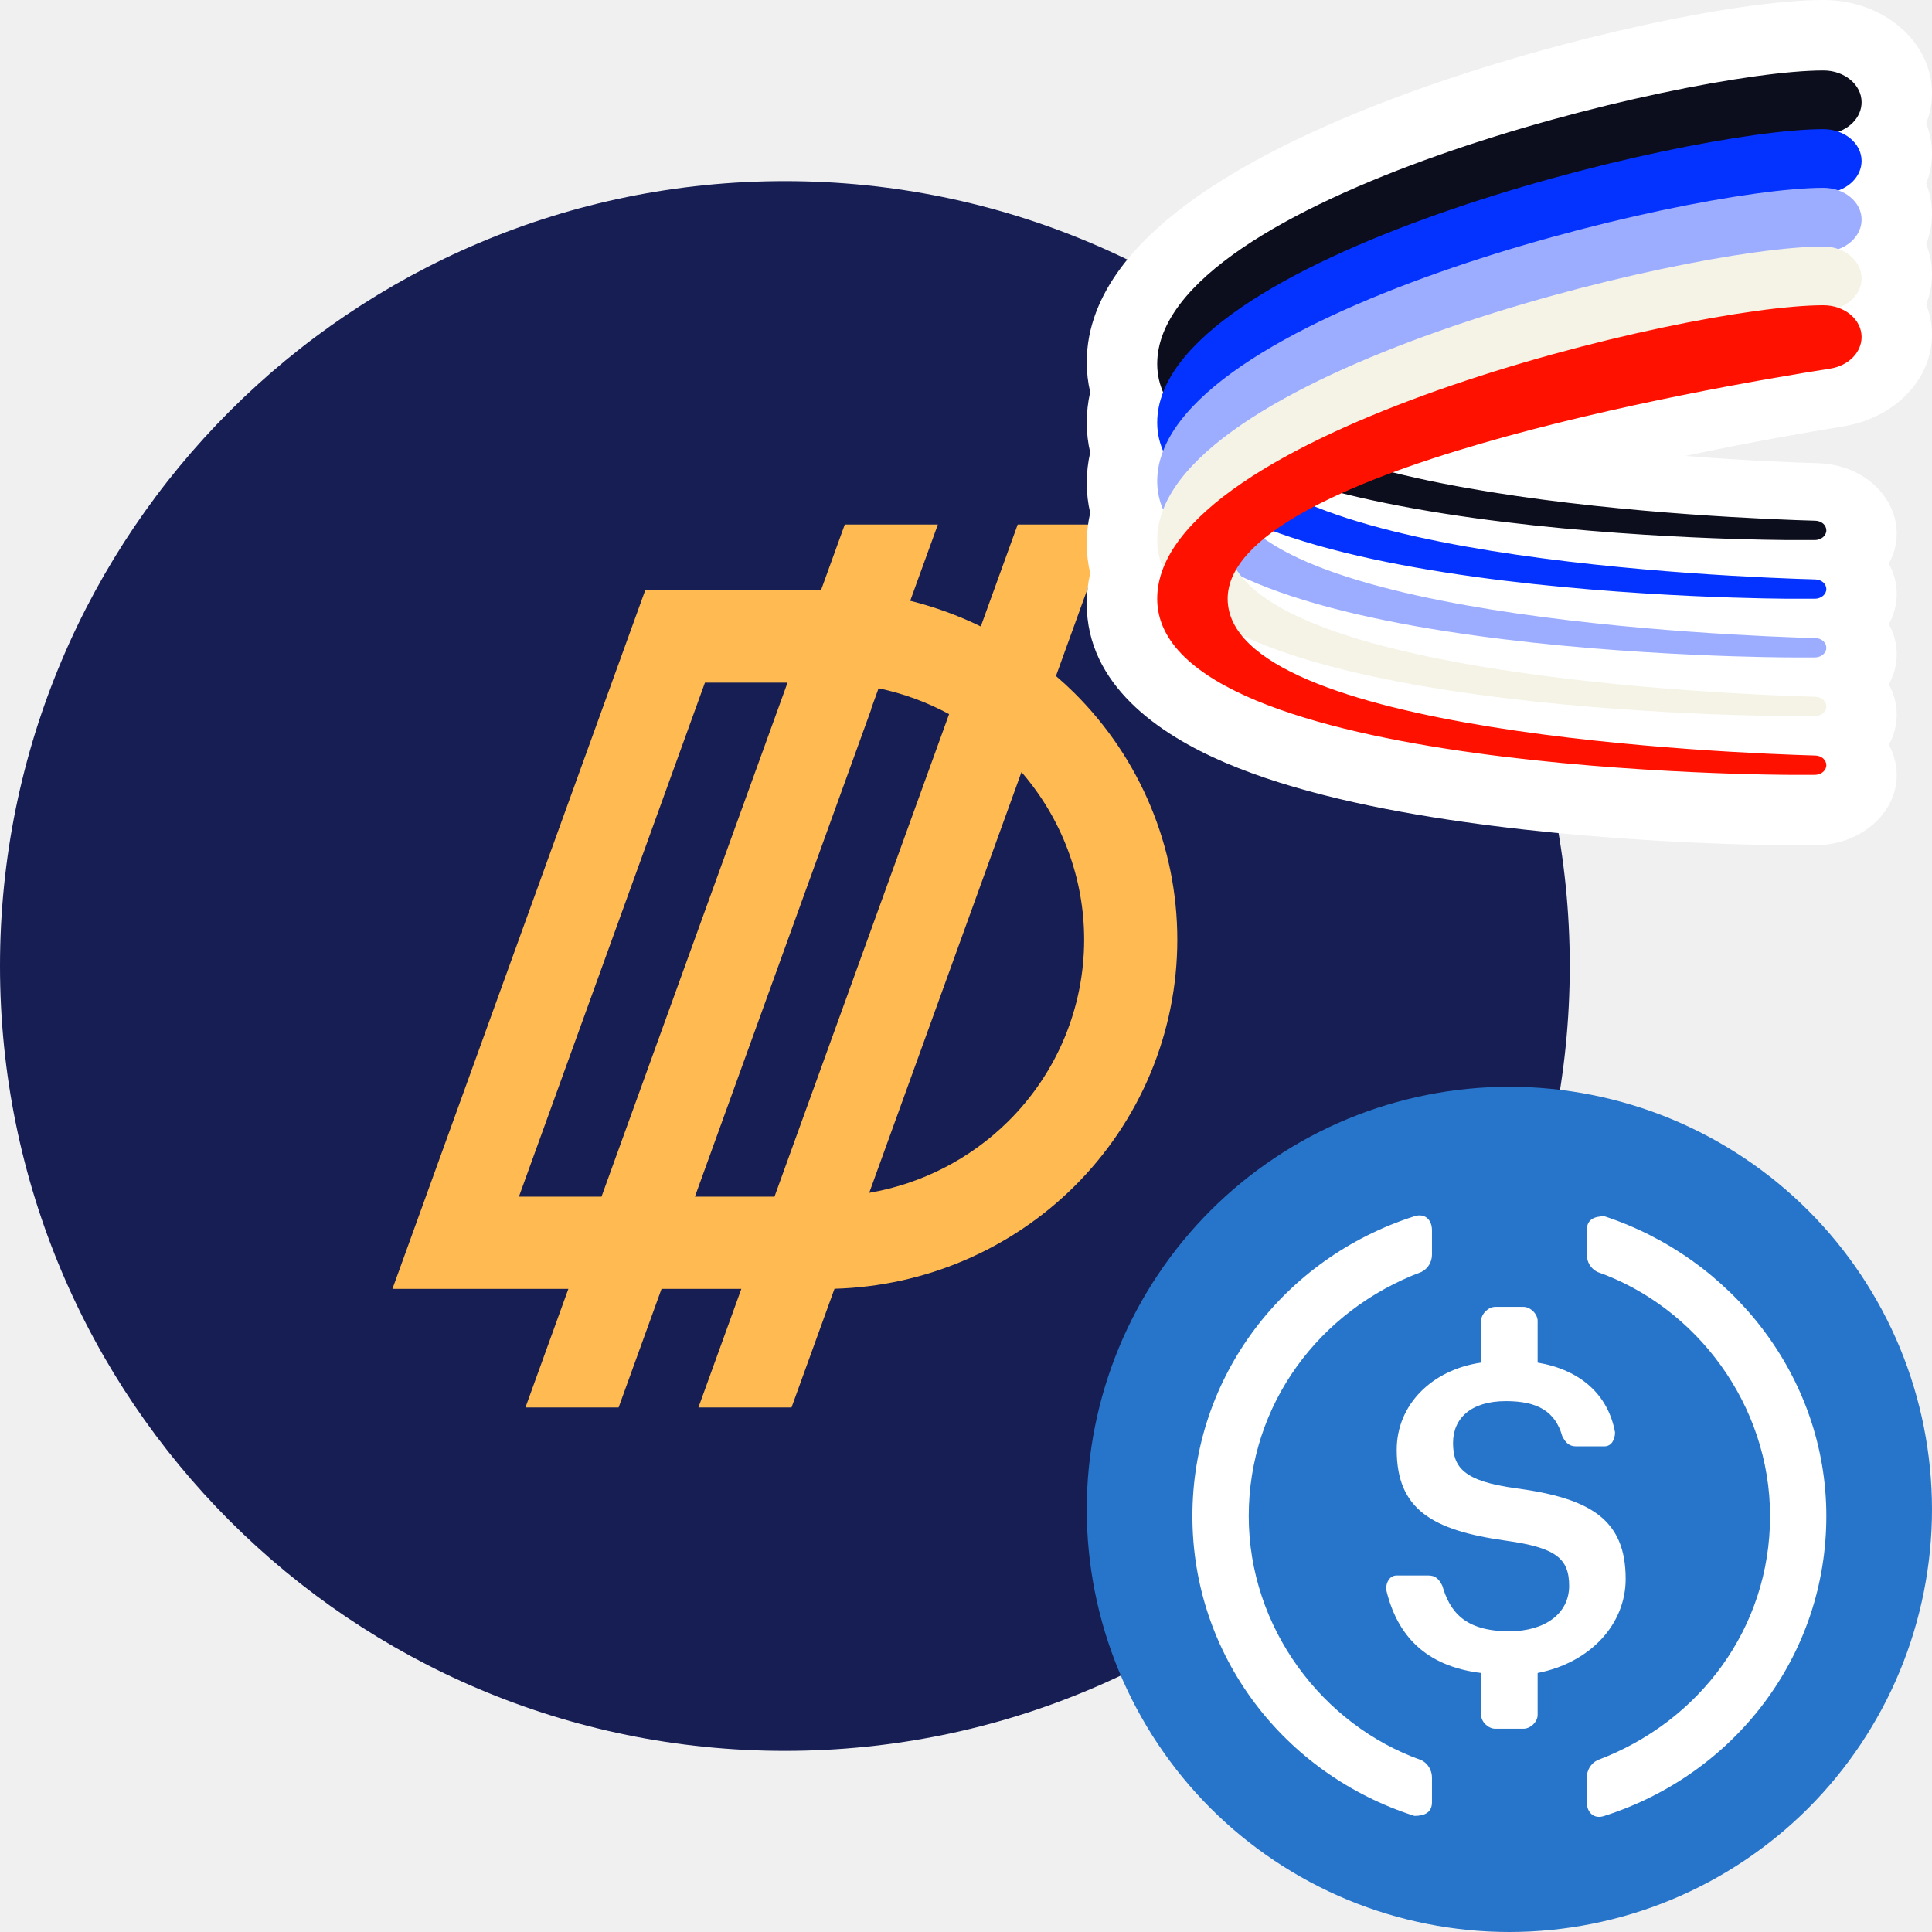
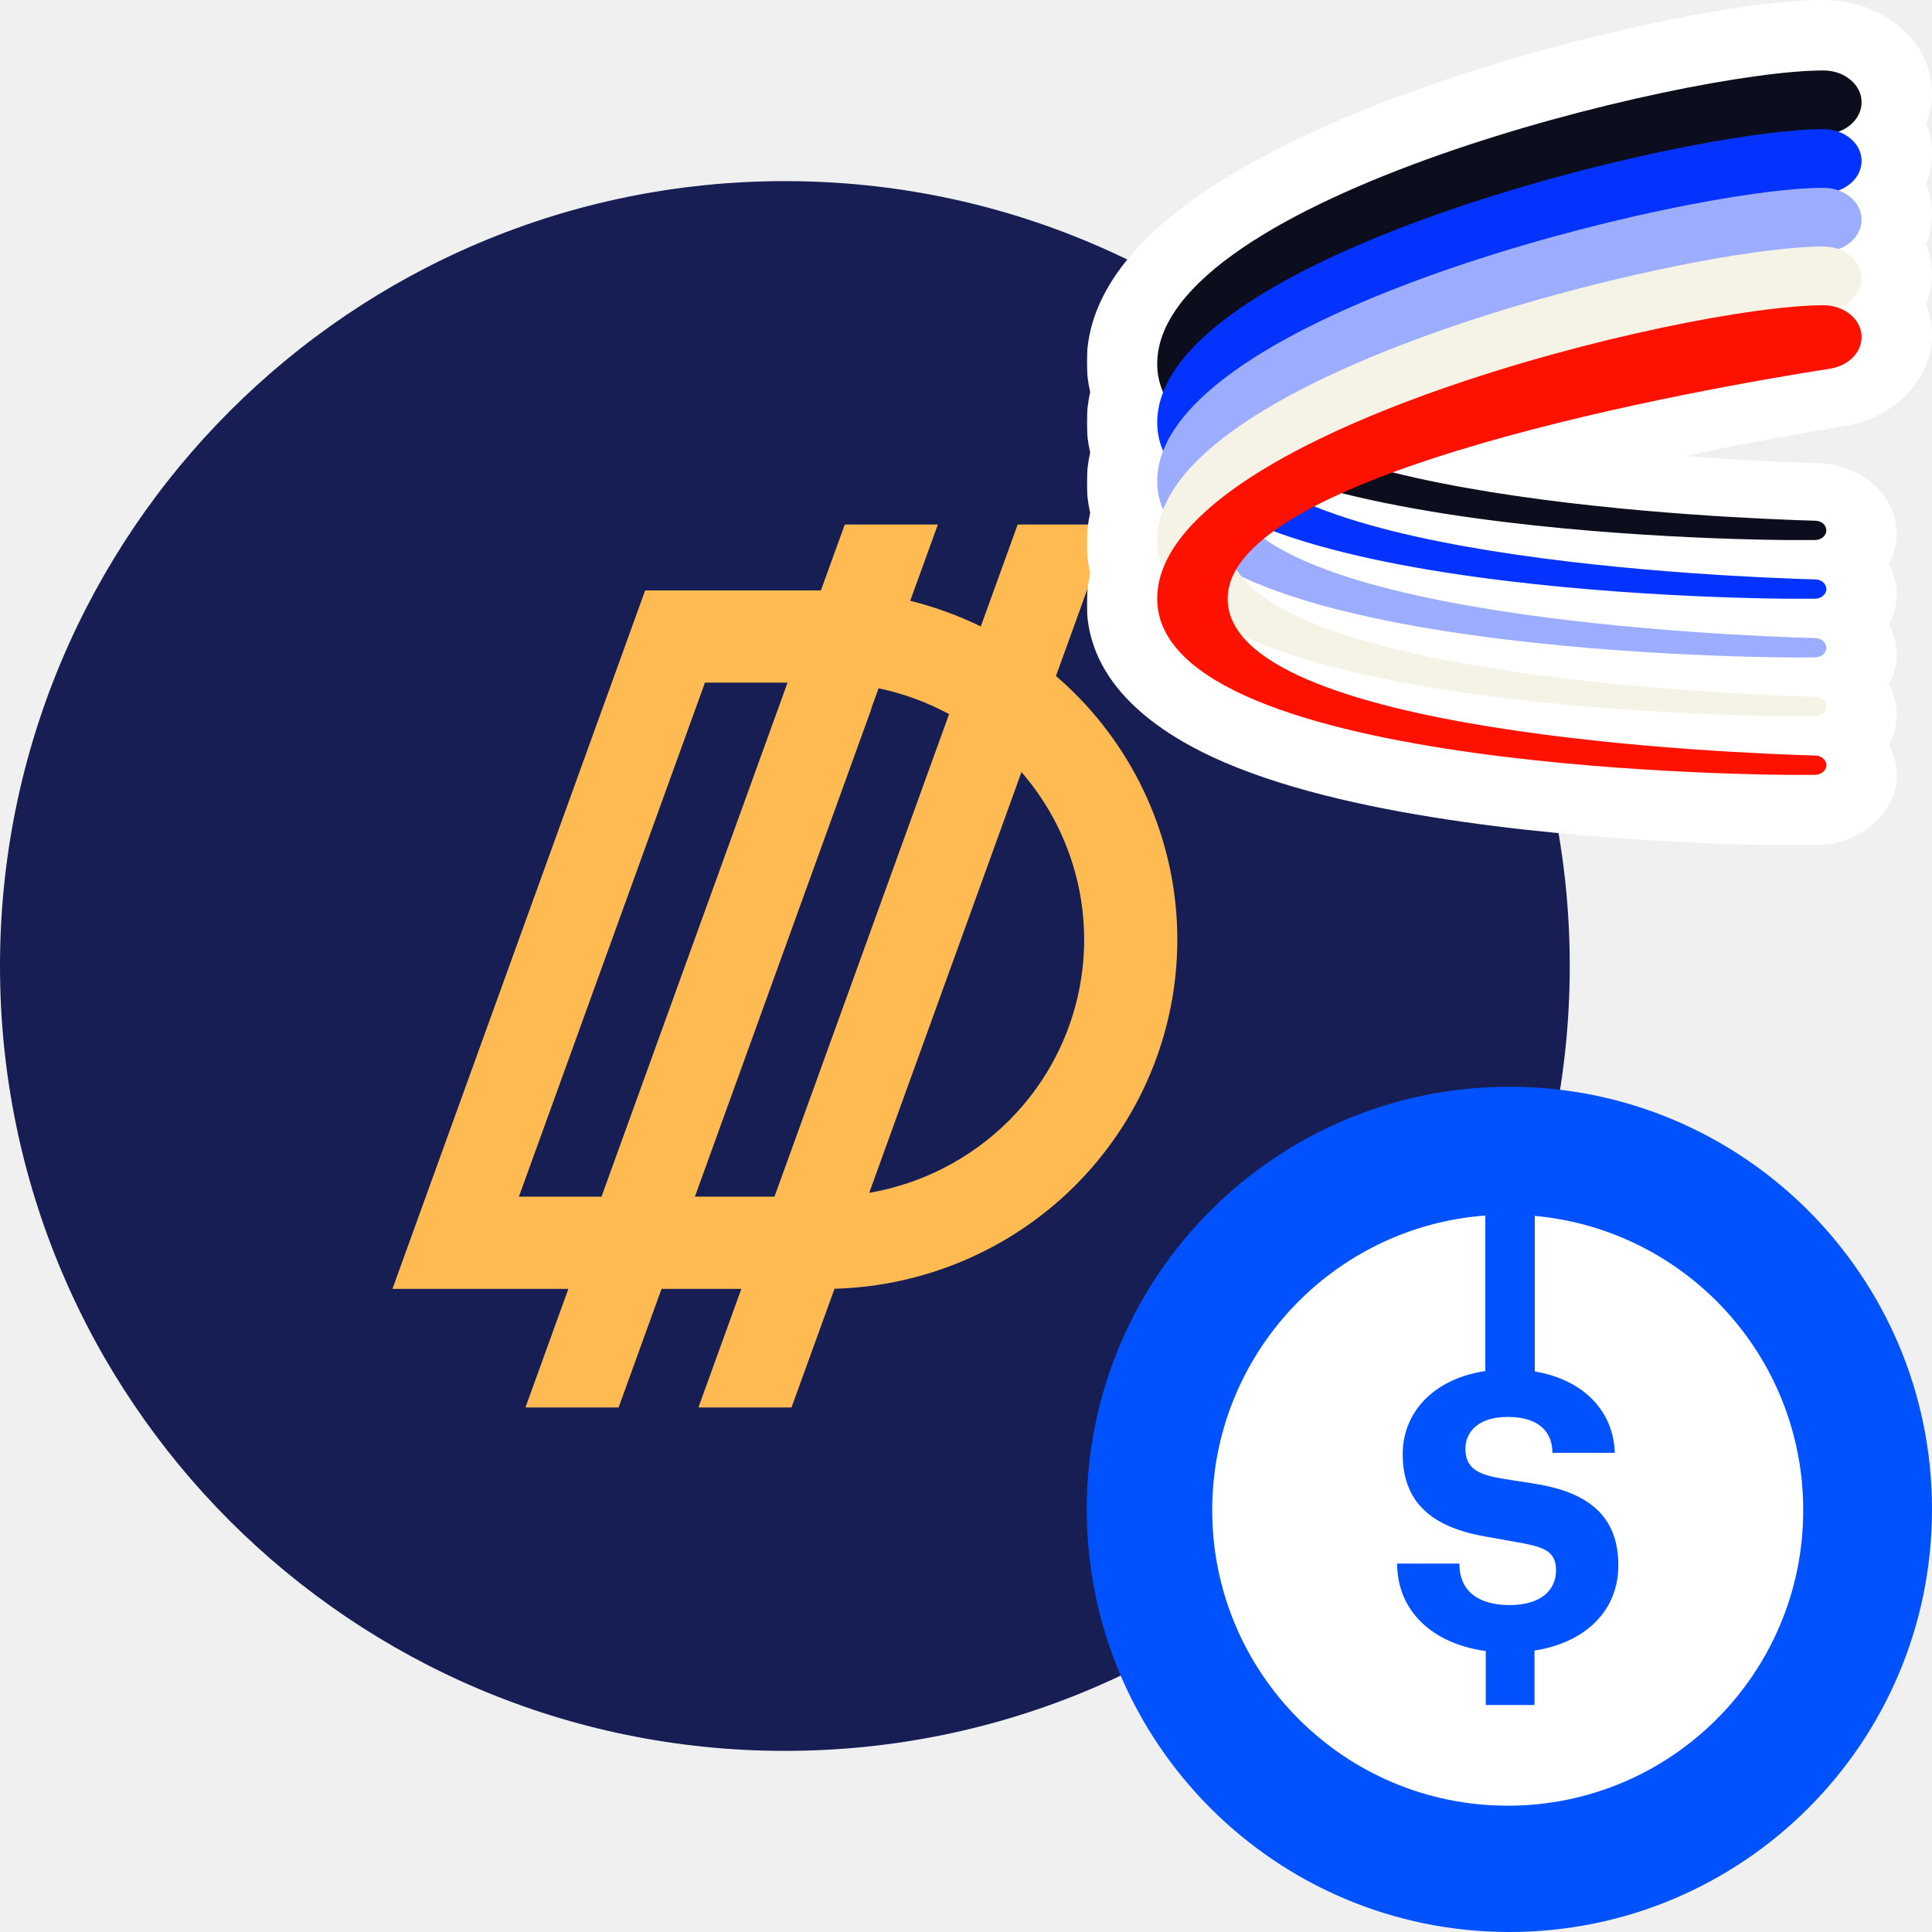
<svg xmlns="http://www.w3.org/2000/svg" width="32" height="32" viewBox="0 0 32 32" fill="none">
  <path d="M26 16C26 23.18 20.18 29 13 29C5.82 29 0 23.18 0 16C0 8.82 5.82 3 13 3C20.18 3 26 8.82 26 16Z" fill="#161E53" />
  <path fill-rule="evenodd" clip-rule="evenodd" d="M15.534 8.688H13.992L13.597 9.779H10.686L6.5 21.348H9.414L8.703 23.312H10.246L10.957 21.348H12.279L11.568 23.312H13.11L13.822 21.346C15.312 21.305 16.733 20.701 17.79 19.654C18.885 18.569 19.5 17.098 19.5 15.563C19.5 14.029 18.885 12.558 17.79 11.473C17.693 11.377 17.593 11.285 17.49 11.197L18.398 8.688H16.856L16.245 10.376C15.872 10.194 15.48 10.052 15.076 9.951L15.534 8.688ZM12.828 19.82L15.72 11.828C15.354 11.63 14.961 11.486 14.552 11.4L14.428 11.743H14.432L11.51 19.82H12.828ZM9.963 19.82L13.044 11.307H11.676L8.595 19.82H9.963ZM14.397 19.757L16.919 12.788C17.586 13.558 17.957 14.542 17.957 15.563C17.957 16.692 17.505 17.775 16.699 18.573C16.069 19.197 15.263 19.608 14.397 19.757Z" fill="#FFBB51" />
-   <path fill-rule="evenodd" clip-rule="evenodd" d="M32 25C32 24.084 31.818 23.168 31.467 22.321C31.117 21.475 30.598 20.698 29.95 20.05C29.302 19.402 28.525 18.883 27.679 18.533C26.832 18.182 25.916 18 25 18C24.084 18 23.168 18.182 22.321 18.533C21.475 18.883 20.698 19.402 20.05 20.05C19.402 20.698 18.883 21.475 18.533 22.321C18.182 23.168 18 24.084 18 25C18 25.916 18.182 26.832 18.533 27.679C18.883 28.525 19.402 29.302 20.05 29.95C20.698 30.598 21.475 31.117 22.321 31.467C23.168 31.818 24.084 32 25 32C25.916 32 26.832 31.818 27.679 31.467C28.525 31.117 29.302 30.598 29.95 29.95C30.598 29.302 31.117 28.525 31.467 27.679C31.818 26.832 32 25.916 32 25Z" fill="#2775CA" />
-   <path fill-rule="evenodd" clip-rule="evenodd" d="M23.718 29.849C23.718 30.02 23.599 30.077 23.427 30.077C21.266 29.386 19.75 27.421 19.75 25.111C19.75 22.801 21.266 20.836 23.427 20.145C23.6 20.089 23.718 20.202 23.718 20.377C23.718 20.511 23.718 20.645 23.718 20.779C23.718 20.897 23.657 21.011 23.542 21.068C21.849 21.703 20.683 23.265 20.683 25.111C20.683 26.962 21.907 28.576 23.542 29.154C23.657 29.211 23.718 29.329 23.718 29.443C23.718 29.578 23.718 29.714 23.718 29.849Z" fill="white" />
-   <path fill-rule="evenodd" clip-rule="evenodd" d="M25.468 28.405C25.468 28.52 25.349 28.633 25.234 28.633C25.078 28.633 24.922 28.633 24.765 28.633C24.651 28.633 24.532 28.52 24.532 28.405C24.532 28.174 24.532 27.942 24.532 27.71C23.599 27.596 23.134 27.076 22.958 26.323C22.958 26.209 23.015 26.095 23.134 26.095C23.308 26.095 23.482 26.095 23.657 26.095C23.776 26.095 23.833 26.152 23.89 26.266C24.009 26.673 24.24 27.019 25 27.019C25.583 27.019 25.99 26.73 25.99 26.266C25.99 25.806 25.759 25.632 24.942 25.518C23.717 25.347 23.134 24.997 23.134 24.013C23.134 23.265 23.718 22.687 24.532 22.569C24.532 22.338 24.532 22.108 24.532 21.878C24.532 21.764 24.651 21.646 24.765 21.646C24.922 21.646 25.078 21.646 25.234 21.646C25.349 21.646 25.468 21.764 25.468 21.878C25.468 22.108 25.468 22.338 25.468 22.569C26.166 22.687 26.634 23.09 26.75 23.724C26.75 23.842 26.692 23.956 26.573 23.956C26.418 23.956 26.264 23.956 26.109 23.956C25.99 23.956 25.932 23.899 25.875 23.785C25.759 23.378 25.468 23.207 24.942 23.207C24.359 23.207 24.067 23.496 24.067 23.899C24.067 24.302 24.24 24.534 25.115 24.651C26.344 24.817 26.926 25.168 26.926 26.152C26.926 26.901 26.343 27.539 25.468 27.71V28.405Z" fill="white" />
-   <path fill-rule="evenodd" clip-rule="evenodd" d="M26.574 30.077C26.401 30.138 26.282 30.02 26.282 29.849C26.282 29.714 26.282 29.578 26.282 29.443C26.282 29.329 26.343 29.211 26.459 29.154C28.151 28.519 29.318 26.962 29.318 25.111C29.318 23.264 28.093 21.646 26.459 21.068C26.343 21.011 26.282 20.897 26.282 20.779C26.282 20.645 26.282 20.511 26.282 20.377C26.282 20.202 26.401 20.145 26.574 20.145C28.677 20.836 30.25 22.801 30.25 25.111C30.25 27.421 28.735 29.386 26.574 30.077Z" fill="white" />
-   <g clip-path="url(#clip0_532_216477)">
-     <mask id="mask0_532_216477" style="mask-type:luminance" maskUnits="userSpaceOnUse" x="18" y="0" width="14" height="14">
+   <g clip-path="url(#clip0_543_217085)">
+     <mask id="mask0_543_217085" style="mask-type:luminance" maskUnits="userSpaceOnUse" x="18" y="0" width="14" height="14">
      <path d="M32 0H18V14H32V0Z" fill="white" />
    </mask>
-     <g mask="url(#mask0_532_216477)">
+     <g mask="url(#mask0_543_217085)">
      <path fill-rule="evenodd" clip-rule="evenodd" d="M30.202 8.69395e-10C29.481 -1.37073e-05 28.391 0.162 27.226 0.416C26.035 0.675 24.67 1.051 23.372 1.522C22.086 1.989 20.808 2.57 19.831 3.256C18.888 3.917 18 4.838 18 6C18 6.173 18.02 6.338 18.057 6.494C18.02 6.657 18 6.826 18 7C18 7.173 18.02 7.338 18.057 7.494C18.02 7.657 18 7.826 18 8C18 8.173 18.02 8.338 18.057 8.494C18.02 8.657 18 8.826 18 9C18 9.173 18.02 9.338 18.057 9.494C18.02 9.657 18 9.826 18 10C18 11.34 19.19 12.159 20.285 12.629C21.426 13.118 22.875 13.418 24.225 13.611C25.594 13.807 26.952 13.903 27.961 13.952C28.467 13.976 28.89 13.988 29.187 13.994C29.333 13.997 29.574 13.999 29.661 14L29.667 14H30.059C30.808 14 31.416 13.479 31.416 12.836C31.416 12.662 31.37 12.491 31.285 12.336C31.369 12.185 31.416 12.015 31.416 11.836C31.416 11.662 31.37 11.491 31.285 11.336C31.369 11.185 31.416 11.015 31.416 10.836C31.416 10.662 31.37 10.491 31.285 10.336C31.369 10.185 31.416 10.015 31.416 9.836C31.416 9.661 31.37 9.49 31.284 9.335C31.369 9.184 31.416 9.015 31.416 8.836C31.416 8.243 30.881 7.694 30.108 7.672C29.759 7.662 28.933 7.632 27.911 7.552C29.009 7.319 29.967 7.154 30.527 7.063C31.382 6.925 32 6.287 32 5.541C32 5.367 31.966 5.199 31.904 5.042C31.966 4.884 32 4.716 32 4.541C32 4.367 31.966 4.199 31.904 4.042C31.966 3.884 32 3.716 32 3.541C32 3.367 31.966 3.199 31.904 3.042C31.966 2.884 32 2.716 32 2.541C32 2.367 31.966 2.199 31.904 2.042C31.966 1.884 32 1.716 32 1.541C32 0.69 31.195 1.69891e-05 30.202 8.69395e-10Z" fill="white" />
      <path d="M30.202 1.167C30.551 1.167 30.834 1.402 30.834 1.693C30.834 1.95 30.615 2.17 30.312 2.217C28.192 2.55 20.334 3.925 20.334 6.028C20.334 8.264 28.723 8.587 30.069 8.625C30.173 8.628 30.25 8.699 30.25 8.785C30.25 8.873 30.164 8.945 30.059 8.945H29.958H29.667C29.667 8.945 19.167 8.945 19.167 6.028C19.167 3.288 27.917 1.167 30.202 1.167Z" fill="#0C0D1D" />
      <path d="M30.202 2.139C30.551 2.139 30.834 2.375 30.834 2.665C30.834 2.923 30.615 3.142 30.312 3.19C28.192 3.522 20.334 4.897 20.334 7C20.334 9.236 28.723 9.56 30.069 9.597C30.173 9.6 30.25 9.671 30.25 9.757C30.25 9.845 30.164 9.917 30.059 9.917H29.958H29.667C29.667 9.917 19.167 9.917 19.167 7C19.167 4.26 27.917 2.139 30.202 2.139Z" fill="#0433FF" />
      <path d="M30.202 3.111C30.551 3.111 30.834 3.347 30.834 3.637C30.834 3.895 30.615 4.114 30.312 4.162C28.192 4.494 20.334 5.87 20.334 7.972C20.334 10.208 28.723 10.532 30.069 10.569C30.173 10.572 30.25 10.643 30.25 10.73C30.25 10.818 30.164 10.889 30.059 10.889H29.958H29.667C29.667 10.889 19.167 10.889 19.167 7.972C19.167 5.232 27.917 3.111 30.202 3.111Z" fill="#9CADFF" />
      <path d="M30.202 4.083C30.551 4.083 30.834 4.319 30.834 4.61C30.834 4.867 30.615 5.086 30.312 5.134C28.192 5.467 20.334 6.842 20.334 8.944C20.334 11.18 28.723 11.504 30.069 11.541C30.173 11.544 30.25 11.615 30.25 11.702C30.25 11.79 30.164 11.861 30.059 11.861H29.958H29.667C29.667 11.861 19.167 11.861 19.167 8.944C19.167 6.204 27.917 4.083 30.202 4.083Z" fill="#F5F3E6" />
      <path d="M30.202 5.056C30.551 5.056 30.834 5.291 30.834 5.582C30.834 5.839 30.615 6.059 30.312 6.106C28.192 6.439 20.334 7.814 20.334 9.917C20.334 12.152 28.723 12.476 30.069 12.514C30.173 12.517 30.25 12.588 30.25 12.674C30.25 12.762 30.164 12.834 30.059 12.834H29.958H29.667C29.667 12.834 19.167 12.834 19.167 9.917C19.167 7.177 27.917 5.056 30.202 5.056Z" fill="#FF1100" />
    </g>
  </g>
+   <g clip-path="url(#clip1_543_217085)">
+     <path d="M32 25C32 21.134 28.866 18 25 18C21.134 18 18 21.134 18 25C18 28.866 21.134 32 25 32C28.866 32 32 28.866 32 25Z" fill="#0052FF" />
+     <path fill-rule="evenodd" clip-rule="evenodd" d="M24.601 20.133V22.709C23.733 22.839 23.233 23.404 23.233 24.083C23.233 24.95 23.802 25.311 24.609 25.451L25.098 25.538C25.555 25.618 25.773 25.678 25.773 26.011C25.773 26.332 25.528 26.585 25.006 26.585C24.49 26.585 24.172 26.358 24.172 25.898H23.141C23.141 26.672 23.716 27.226 24.609 27.346V28.24H25.416V27.339C26.262 27.206 26.805 26.679 26.805 25.924C26.805 25.01 26.17 24.69 25.389 24.57L24.92 24.497C24.503 24.43 24.272 24.337 24.272 23.996C24.272 23.729 24.47 23.469 24.973 23.469C25.495 23.469 25.713 23.723 25.713 24.063H26.745C26.732 23.417 26.271 22.858 25.421 22.716V20.139C27.914 20.366 29.867 22.461 29.867 25.014C29.867 27.717 27.676 29.908 24.973 29.908C22.27 29.908 20.078 27.717 20.078 25.014C20.078 22.435 22.071 20.323 24.601 20.133Z" fill="white" />
+   </g>
  <defs>
-     <clipPath id="clip0_532_216477">
+     <clipPath id="clip0_543_217085">
      <rect width="14" height="14" fill="white" transform="translate(18)" />
+     </clipPath>
+     <clipPath id="clip1_543_217085">
+       <rect width="14" height="14" fill="white" transform="translate(18 18)" />
    </clipPath>
  </defs>
</svg>
